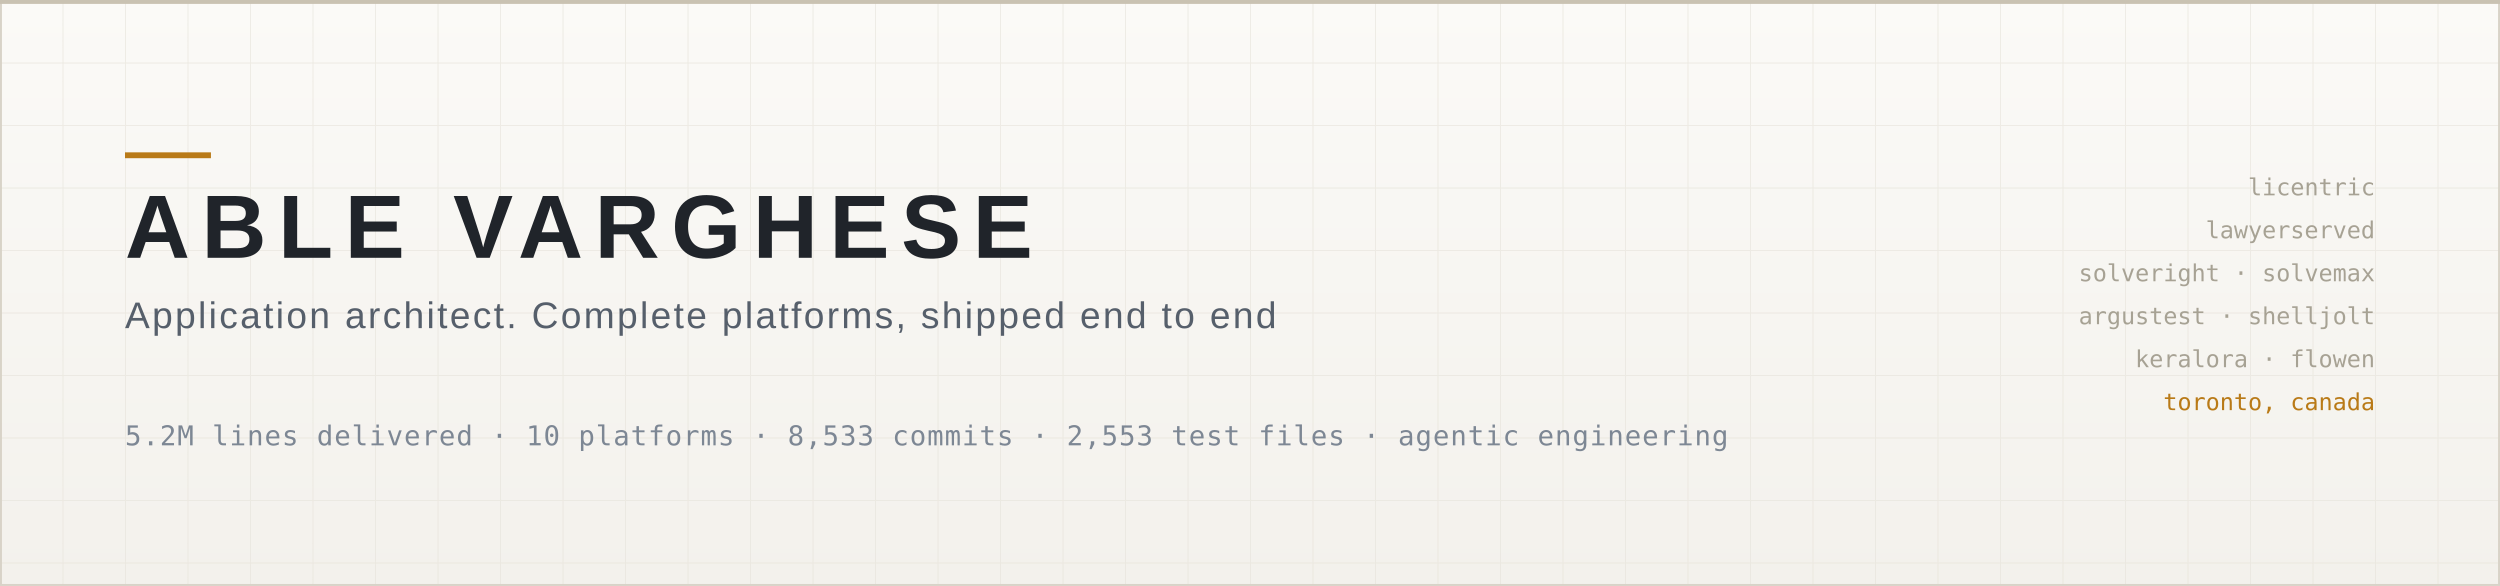
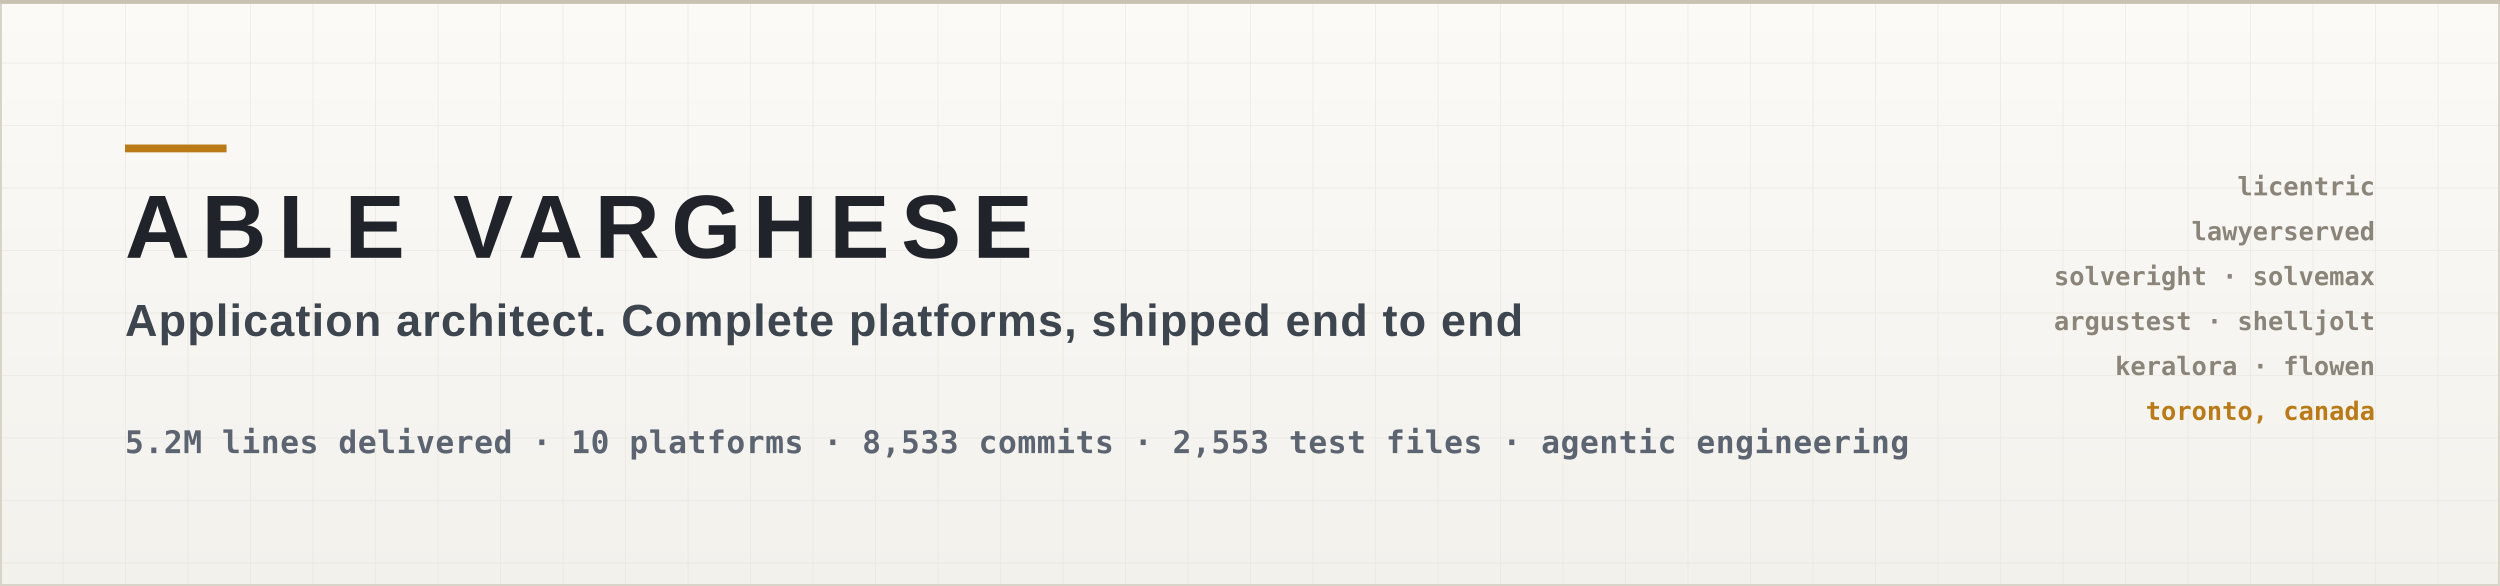
- <svg xmlns="http://www.w3.org/2000/svg" width="1280" height="300" viewBox="0 0 1280 300" role="img" aria-label="Able Varghese, Application Architect">
+ <svg xmlns="http://www.w3.org/2000/svg" width="1280" height="300" viewBox="0 0 1280 300" role="img" aria-label="Able Varghese, Application Architect. Complete platforms, shipped end to end. 5.2M lines delivered, 10 platforms, 8,533 commits, 2,553 test files, agentic engineering.">
  <defs>
    <linearGradient id="bg" x1="0" y1="0" x2="0" y2="1">
      <stop offset="0" stop-color="#fbfaf7" />
      <stop offset="1" stop-color="#f3f1ec" />
    </linearGradient>
    <pattern id="grid" width="32" height="32" patternUnits="userSpaceOnUse">
      <path d="M32 0H0V32" fill="none" stroke="#e6e2d9" stroke-width="1" />
    </pattern>
  </defs>
  <rect width="1280" height="300" fill="url(#bg)" />
-   <rect width="1280" height="300" fill="url(#grid)" opacity="0.6" />
+   <rect width="1280" height="300" fill="url(#grid)" opacity="0.55" />
  <rect x="0.5" y="0.5" width="1279" height="299" fill="none" stroke="#d8d3c8" stroke-width="1" />
  <rect x="0" y="0" width="1280" height="2" fill="#c9c2b2" />
-   <rect x="64" y="78" width="44" height="3" fill="#b97a17" />
+   <rect x="64" y="74" width="52" height="4" fill="#b97a17" />
  <text x="64" y="132" font-family="Avenir Next, Helvetica Neue, Arial, sans-serif" font-size="46" font-weight="700" letter-spacing="6" fill="#20242a">ABLE VARGHESE</text>
-   <text x="64" y="168" font-family="Avenir Next, Helvetica Neue, Arial, sans-serif" font-size="19" font-weight="400" letter-spacing="1.2" fill="#565f6b">Application architect. Complete platforms, shipped end to end</text>
-   <text x="64" y="228" font-family="SF Mono, Menlo, Consolas, monospace" font-size="14" letter-spacing="0.5" fill="#7d8794">5.2M lines delivered · 10 platforms · 8,533 commits · 2,553 test files · agentic engineering</text>
-   <g font-family="SF Mono, Menlo, Consolas, monospace" font-size="12" fill="#a7a294" text-anchor="end">
+   <text x="64" y="172" font-family="Avenir Next, Helvetica Neue, Arial, sans-serif" font-size="23" font-weight="600" letter-spacing="0.6" fill="#3d454e">Application architect. Complete platforms, shipped end to end</text>
+   <text x="64" y="232" font-family="SF Mono, Menlo, Consolas, monospace" font-size="16" font-weight="700" letter-spacing="0.3" fill="#5b6470">5.2M lines delivered · 10 platforms · 8,533 commits · 2,553 test files · agentic engineering</text>
+   <g font-family="SF Mono, Menlo, Consolas, monospace" font-size="13" font-weight="600" fill="#8a8479" text-anchor="end">
    <text x="1216" y="100">licentric</text>
-     <text x="1216" y="122">lawyerserved</text>
-     <text x="1216" y="144">solveright · solvemax</text>
-     <text x="1216" y="166">argustest · shelljolt</text>
-     <text x="1216" y="188">keralora · flowen</text>
-     <text x="1216" y="210" fill="#b97a17">toronto, canada</text>
+     <text x="1216" y="123">lawyerserved</text>
+     <text x="1216" y="146">solveright · solvemax</text>
+     <text x="1216" y="169">argustest · shelljolt</text>
+     <text x="1216" y="192">keralora · flowen</text>
+     <text x="1216" y="215" fill="#b97a17">toronto, canada</text>
  </g>
</svg>
